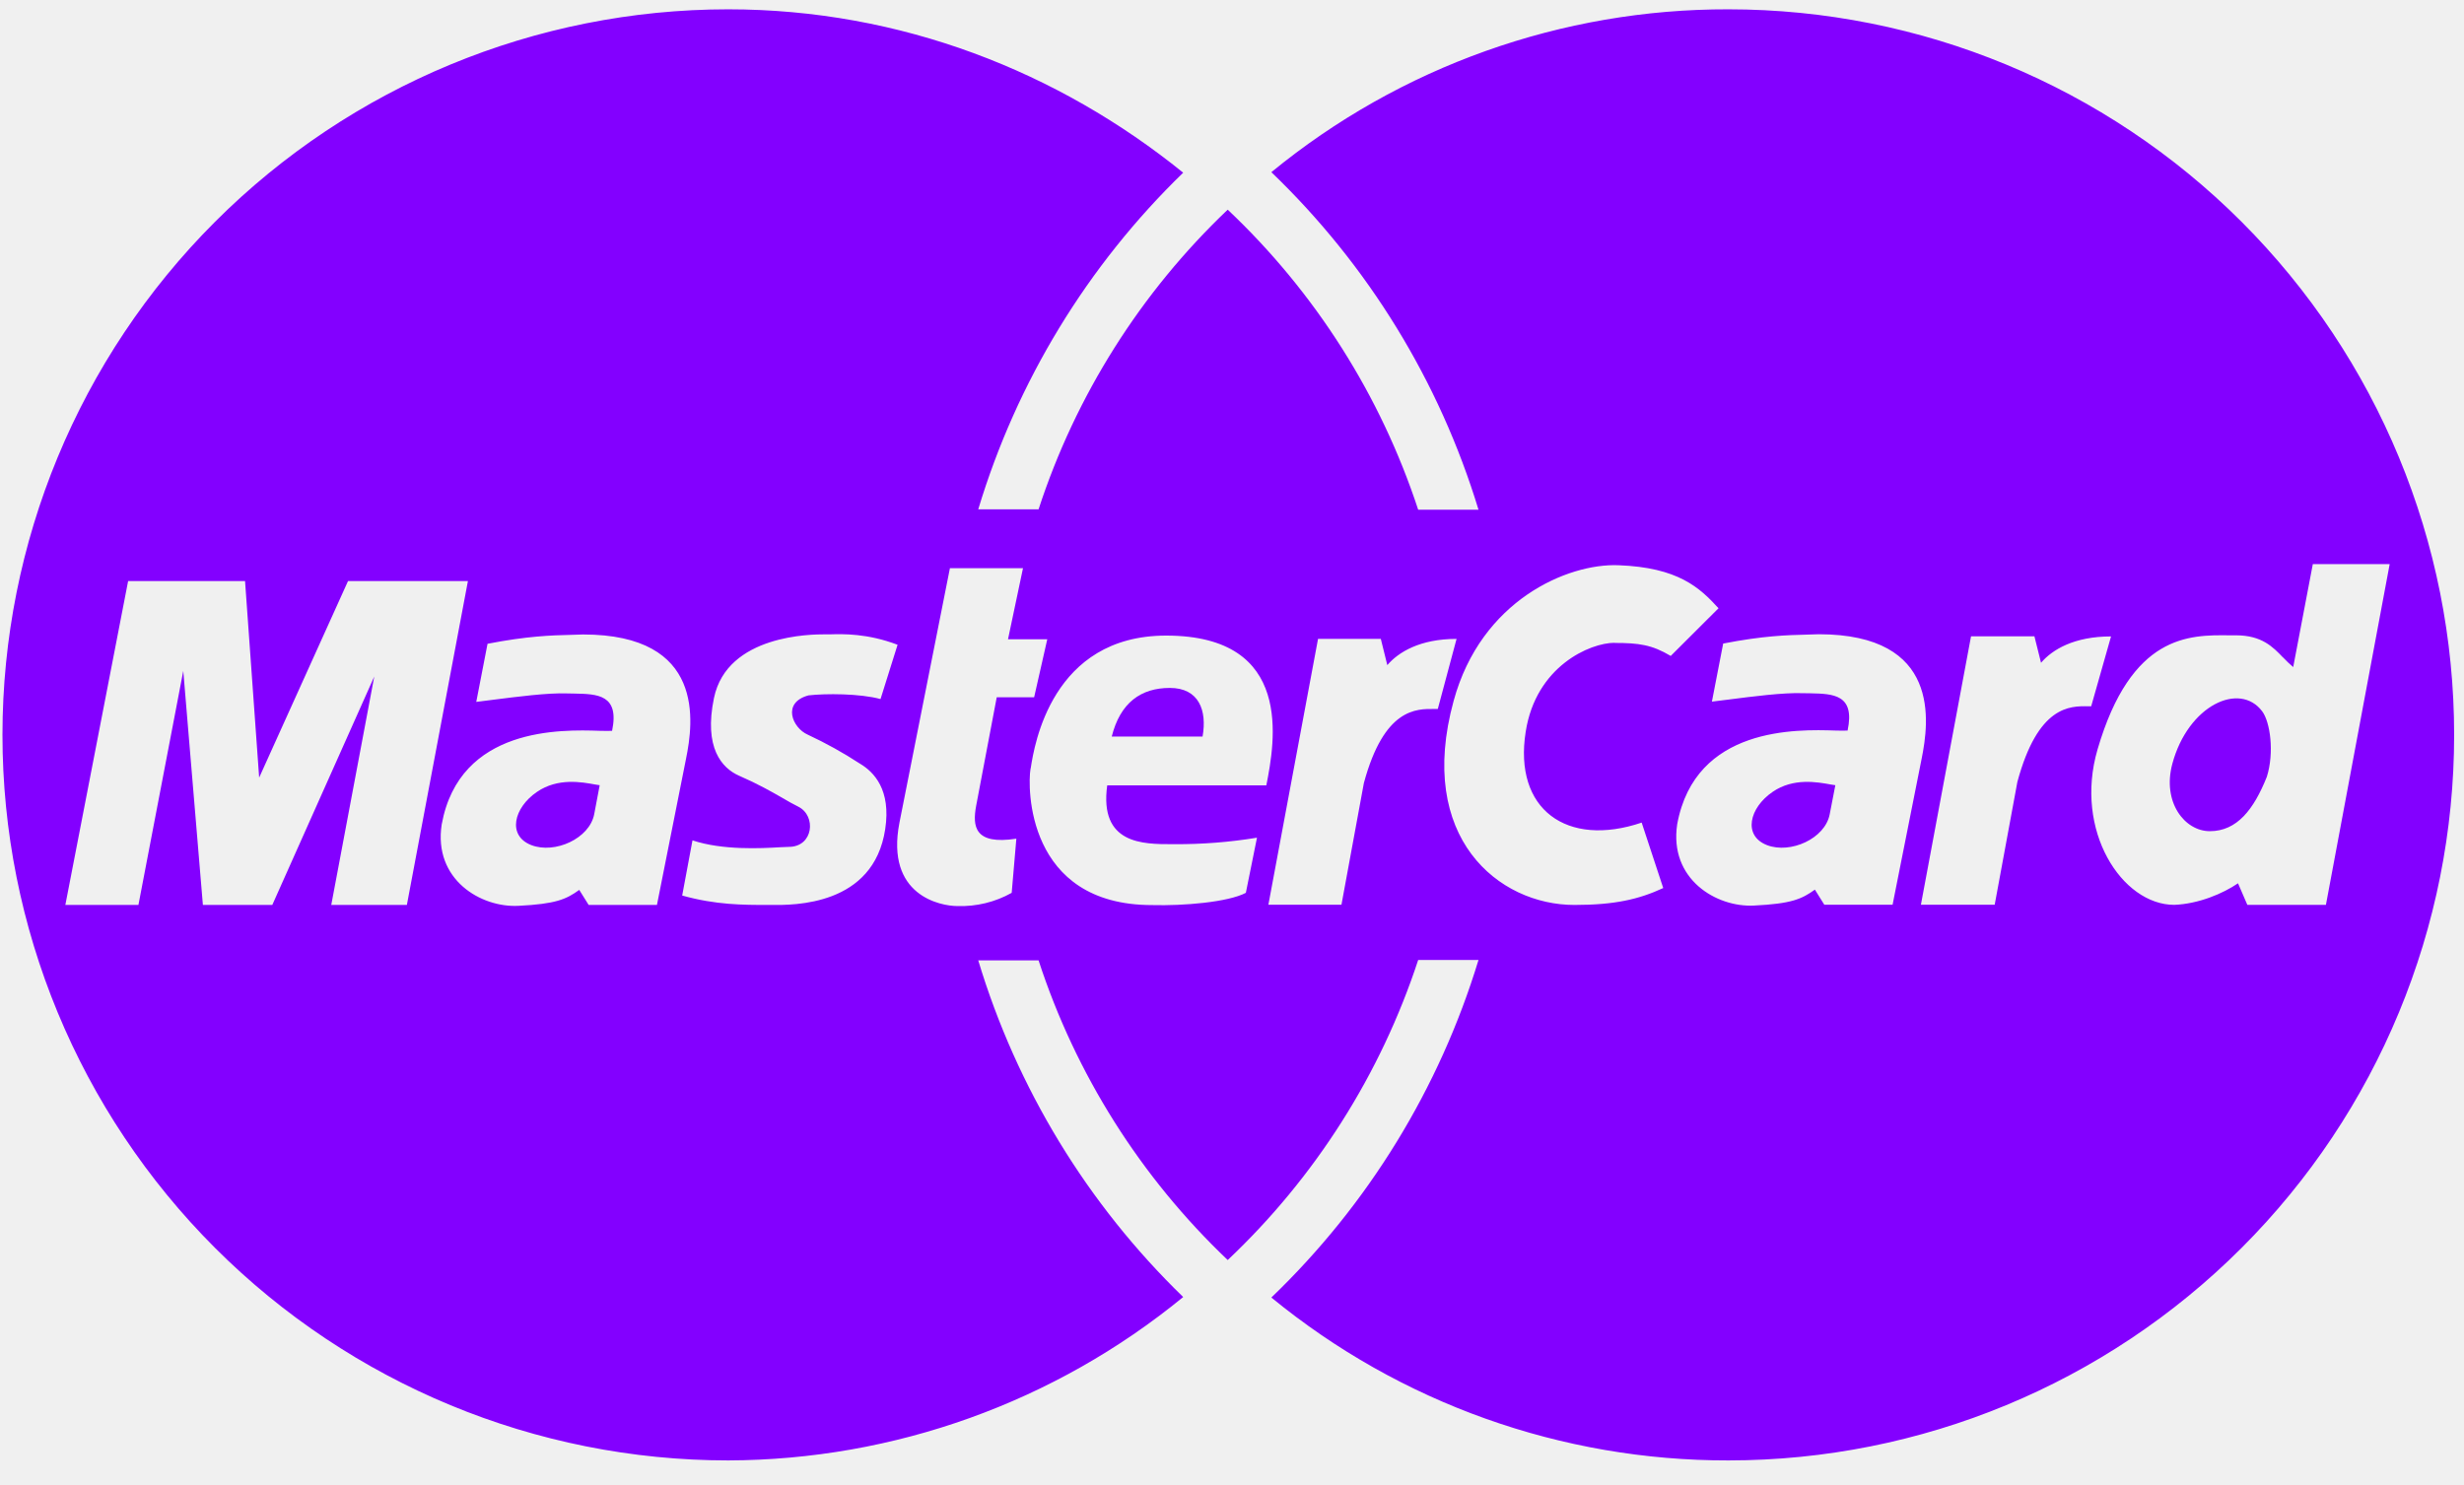
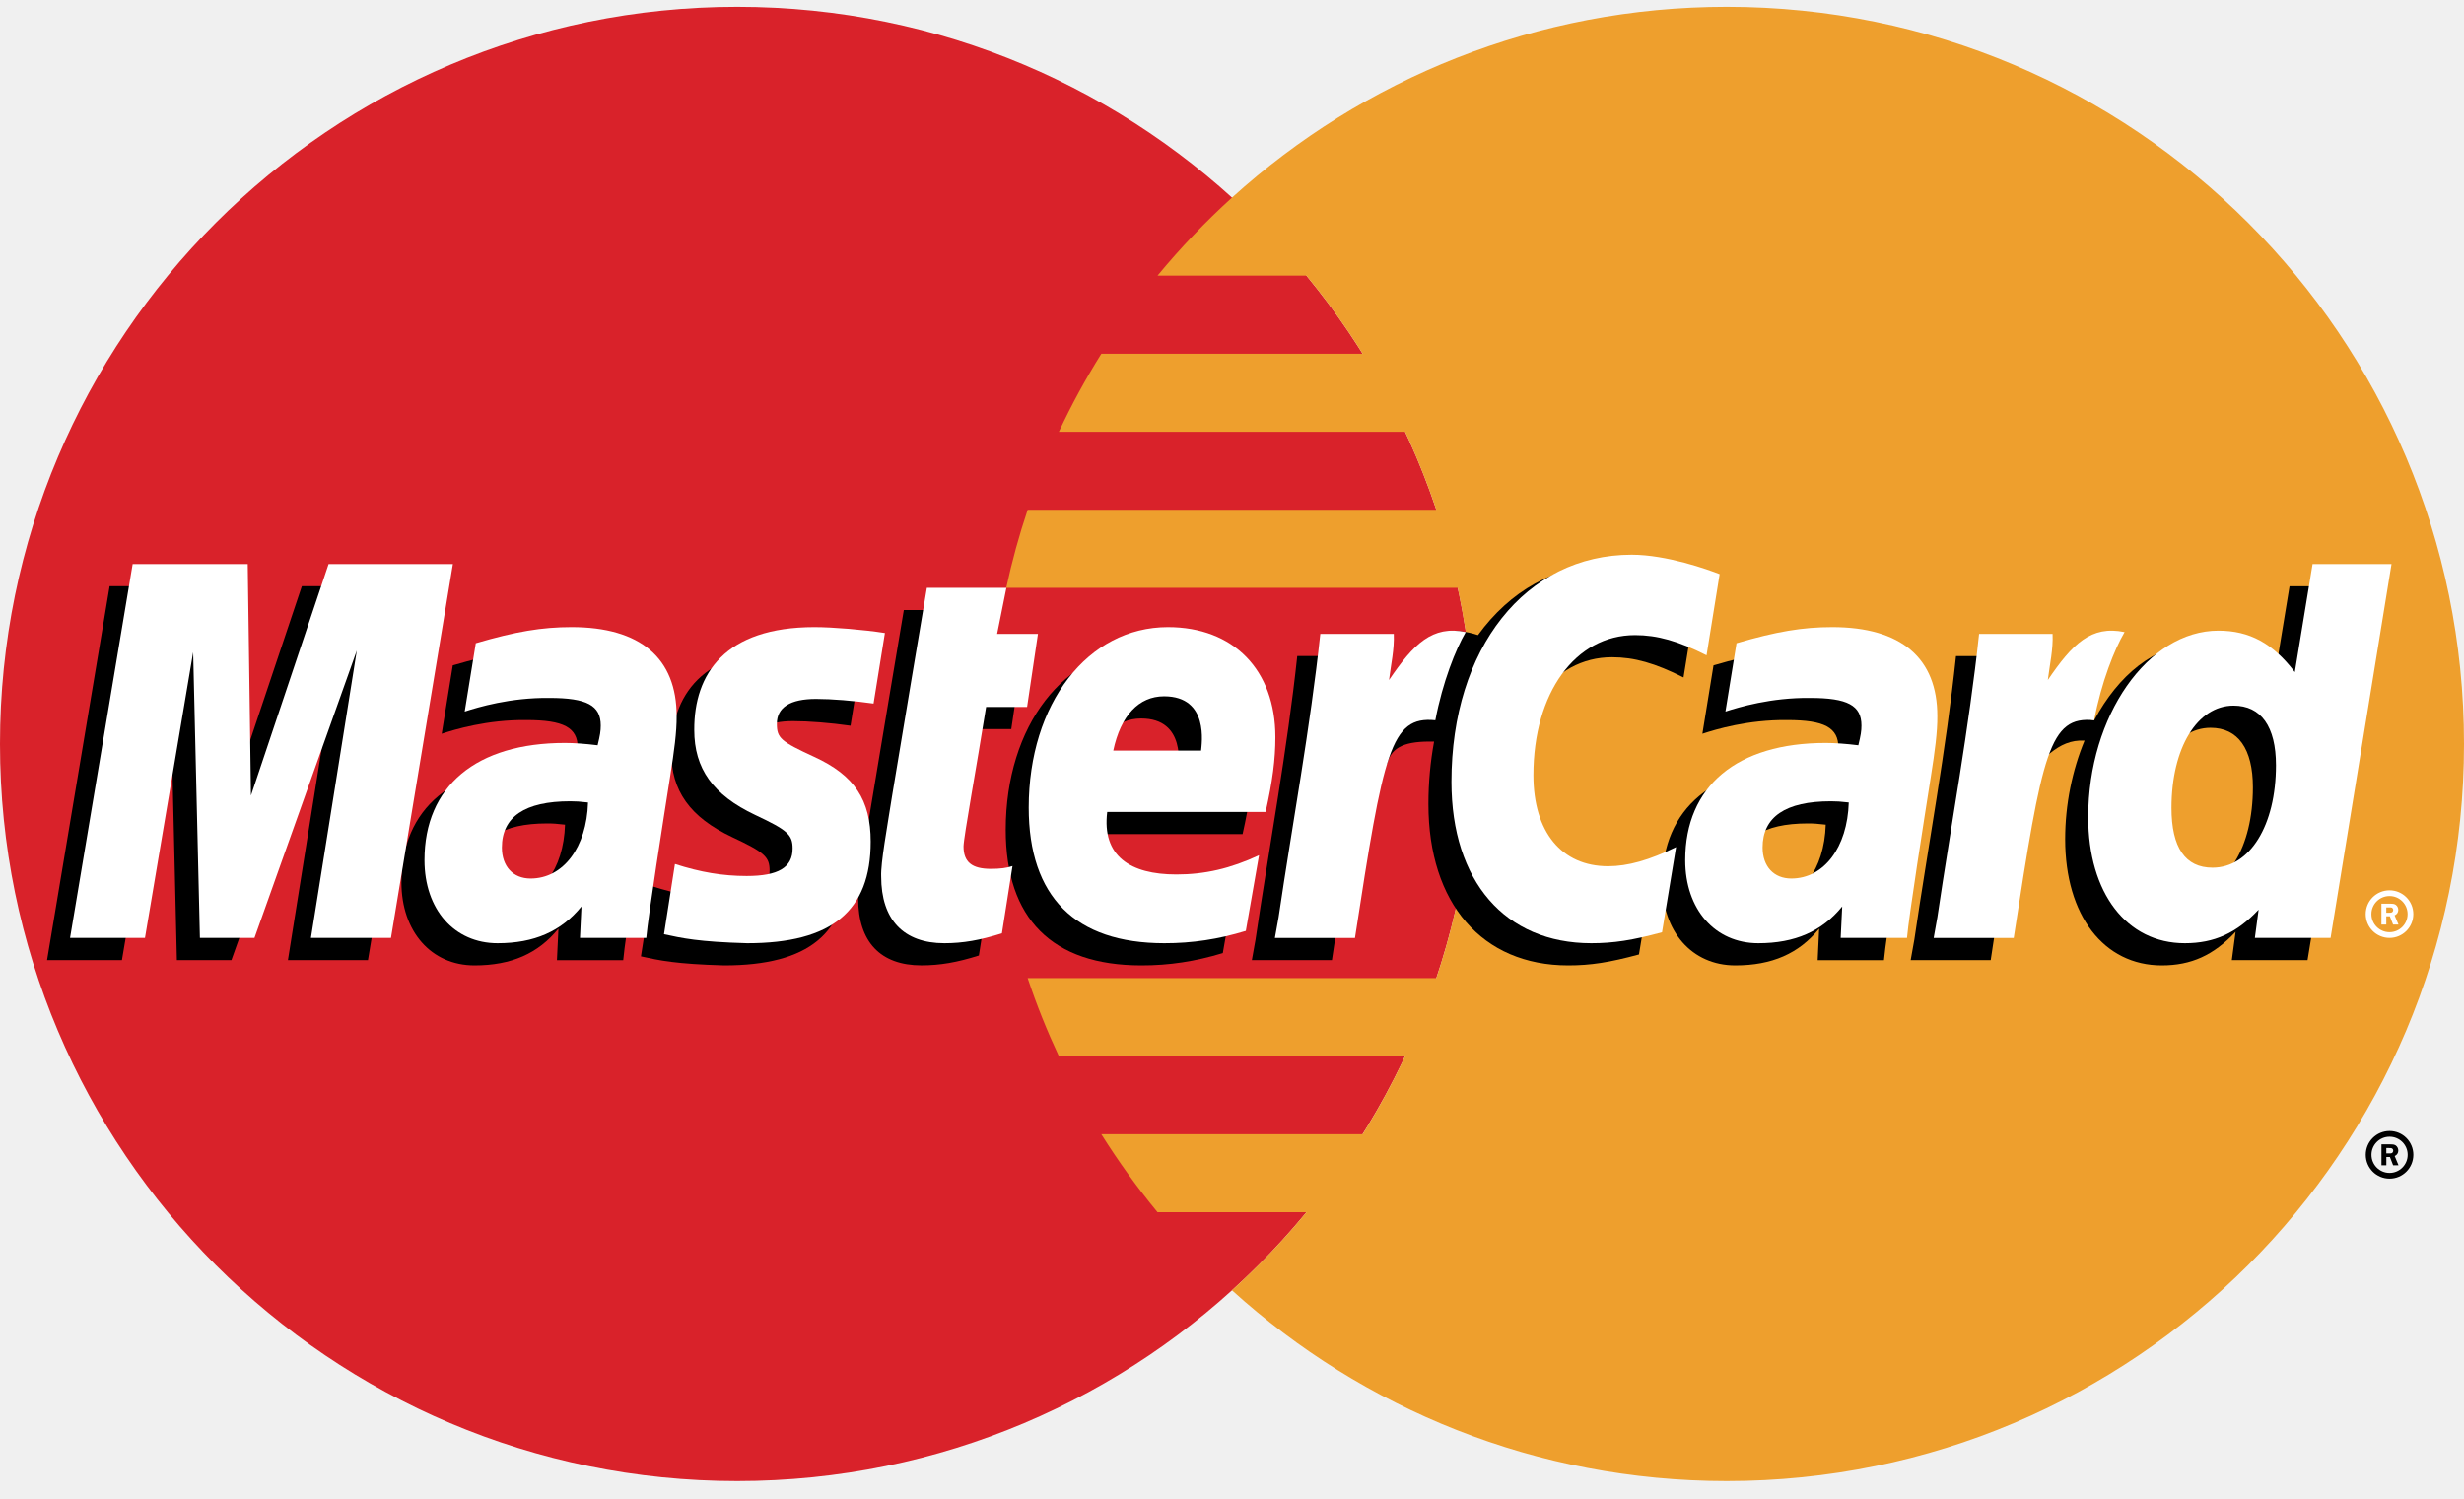
- <svg xmlns="http://www.w3.org/2000/svg" width="73" height="44" viewBox="0 0 73 44" fill="none">
-   <g id="Group 1437256066">
-     <path id="Vector" d="M32.937 21.826H35.628C35.766 21.049 35.519 20.385 34.658 20.385C33.797 20.385 33.187 20.828 32.937 21.826ZM17.767 23.268L17.633 23.247C17.233 23.174 16.529 23.043 15.911 23.464C15.217 23.936 15.021 24.765 15.744 25.044C16.438 25.309 17.462 24.852 17.604 24.129L17.767 23.268ZM67.159 23.018C67.384 22.299 67.26 21.398 67.021 21.078C66.356 20.192 64.827 20.893 64.359 22.633C64.054 23.769 64.722 24.63 65.47 24.63C66.273 24.63 66.77 23.991 67.159 23.018ZM54.375 23.268L54.241 23.247C53.841 23.174 53.133 23.043 52.519 23.464C51.825 23.936 51.629 24.765 52.352 25.044C53.046 25.309 54.07 24.852 54.208 24.129L54.375 23.268Z" fill="#8300FF" />
-     <path id="Vector_2" d="M51.208 0.276C56.91 0.276 62.379 2.541 66.411 6.573C70.443 10.605 72.708 16.073 72.708 21.776C72.708 27.478 70.443 32.946 66.411 36.978C62.379 41.01 56.91 43.276 51.208 43.276C46.271 43.286 41.483 41.58 37.666 38.449C40.533 35.695 42.646 32.251 43.803 28.447H42.016C40.904 31.834 38.964 34.89 36.373 37.338C33.797 34.888 31.871 31.837 30.769 28.458H28.982C30.124 32.246 32.214 35.68 35.054 38.434C31.252 41.552 26.49 43.262 21.573 43.276C15.871 43.276 10.402 41.01 6.37 36.978C2.338 32.946 0.073 27.478 0.073 21.776C0.073 16.073 2.338 10.605 6.37 6.573C10.402 2.541 15.871 0.276 21.573 0.276C26.694 0.276 31.361 2.128 35.054 5.117C32.214 7.871 30.124 11.305 28.982 15.093H30.769C31.871 11.714 33.797 8.663 36.373 6.213C38.964 8.661 40.904 11.717 42.016 15.104H43.803C42.646 11.3 40.533 7.856 37.666 5.102C41.484 1.97 46.273 0.264 51.212 0.276M58.395 18.856L56.91 26.809H59.096L59.768 23.17C60.378 20.911 61.319 20.918 61.871 20.929H61.955L62.543 18.859C61.45 18.859 60.803 19.248 60.469 19.64L60.273 18.856H58.395ZM30.308 16.836H28.143L26.647 24.38C26.229 26.54 27.867 26.849 28.365 26.849C28.927 26.867 29.483 26.732 29.973 26.457L30.111 24.852C28.866 25.044 28.808 24.488 28.92 23.878L29.53 20.661H30.638L31.027 18.943H29.864L30.308 16.836ZM34.549 18.834C31.161 18.834 30.642 22.091 30.54 22.745L30.529 22.796C30.445 23.297 30.391 26.82 34.135 26.82C35.051 26.845 36.38 26.736 36.91 26.457L37.24 24.823C36.434 24.955 35.617 25.02 34.8 25.015H34.727C33.863 25.015 32.563 25.019 32.803 23.272H37.517C37.771 21.993 38.352 18.834 34.549 18.834ZM26.592 19.106C25.695 18.765 24.969 18.787 24.595 18.797H24.439C24.072 18.797 21.544 18.797 21.152 20.686C20.847 22.157 21.384 22.763 21.9 22.988C22.445 23.225 22.833 23.446 23.164 23.635C23.333 23.737 23.496 23.826 23.651 23.904C24.195 24.176 24.097 25.095 23.371 25.095L23.109 25.106C22.55 25.139 21.41 25.2 20.516 24.902L20.211 26.537C21.21 26.816 22.013 26.816 22.761 26.816H22.844C23.516 26.824 25.884 26.845 26.226 24.568C26.403 23.406 25.895 22.876 25.477 22.629C24.982 22.305 24.463 22.018 23.927 21.768C23.483 21.572 23.149 20.824 23.952 20.606C24.453 20.548 25.477 20.548 26.087 20.715L26.592 19.106ZM13.863 17.218H10.311L7.678 23.043L7.26 17.218H3.796L1.936 26.816H4.101L5.43 19.88L6.011 26.816H8.067L11.088 20.047L9.814 26.816H12.054L13.863 17.218ZM14.11 20.799L14.633 20.733C15.287 20.65 16.235 20.526 16.801 20.548L17.019 20.552C17.698 20.566 18.359 20.581 18.134 21.656C18.059 21.66 17.938 21.66 17.771 21.656C16.634 21.619 13.616 21.529 13.086 24.43C12.835 26.065 14.248 26.9 15.359 26.842C16.467 26.787 16.776 26.649 17.161 26.37L17.44 26.816H19.463L20.324 22.487C20.545 21.409 20.905 18.801 17.273 18.801L16.924 18.812C16.336 18.826 15.617 18.848 14.444 19.077L14.11 20.799ZM47.834 19.052C48.557 19.052 48.942 19.106 49.498 19.437L50.914 18.024C50.358 17.414 49.719 16.814 47.947 16.749C46.447 16.691 43.879 17.784 43.066 20.77C41.955 24.819 44.395 26.816 46.643 26.816C47.834 26.816 48.557 26.649 49.276 26.315L48.637 24.376C46.422 25.124 44.838 23.987 45.201 21.685C45.503 19.738 47.112 19.048 47.834 19.048M67.635 19.48C67.344 19.175 67.01 18.826 66.247 18.826H66.051C64.86 18.812 63.142 18.794 62.143 22.208C61.439 24.616 62.866 26.813 64.417 26.813C65.14 26.784 65.859 26.479 66.305 26.174L66.581 26.813H68.909L70.798 16.716H68.521L67.94 19.767C67.832 19.676 67.731 19.579 67.635 19.477M50.718 20.791L51.241 20.726C51.895 20.642 52.839 20.519 53.409 20.541L53.627 20.544C54.306 20.559 54.967 20.573 54.738 21.648C54.666 21.653 54.545 21.653 54.375 21.648C53.242 21.612 50.224 21.521 49.69 24.423C49.443 26.057 50.856 26.893 51.967 26.834C53.075 26.78 53.38 26.642 53.769 26.362L54.048 26.809H56.071L56.932 22.48C57.15 21.401 57.513 18.794 53.881 18.794L53.533 18.805C52.944 18.819 52.225 18.841 51.052 19.07L50.718 20.791ZM39.049 18.932L37.578 26.809H39.743L40.407 23.203C41.007 20.987 41.955 21.002 42.499 21.009H42.597L43.153 18.932C42.074 18.932 41.435 19.32 41.101 19.709L40.909 18.932H39.049Z" fill="#8300FF" />
+ <svg xmlns="http://www.w3.org/2000/svg" width="74" height="45" viewBox="0 0 74 45" fill="none">
+   <g id="Page-1">
+     <g id="mastercard">
+       <path id="Fill-1" d="M44.278 22.344C44.278 34.571 34.365 44.483 22.138 44.483C9.911 44.483 0 34.571 0 22.344C0 10.117 9.911 0.205 22.138 0.205C34.365 0.205 44.278 10.117 44.278 22.344Z" fill="#D9222A" />
+       <path id="Fill-2" d="M51.86 0.205C46.14 0.205 40.928 2.375 36.999 5.936C36.199 6.662 35.451 7.445 34.763 8.279H39.236C39.848 9.022 40.411 9.805 40.924 10.624H33.076C32.605 11.377 32.178 12.159 31.8 12.968H42.199C42.554 13.728 42.867 14.509 43.136 15.312H30.863C30.607 16.075 30.392 16.857 30.22 17.656H43.779C44.104 19.167 44.277 20.735 44.277 22.344C44.277 24.802 43.876 27.168 43.136 29.376H30.863C31.131 30.18 31.445 30.962 31.8 31.721H42.199C41.819 32.53 41.394 33.312 40.923 34.066H33.075C33.588 34.883 34.152 35.666 34.763 36.408H39.235C38.548 37.243 37.8 38.028 36.999 38.753C40.928 42.313 46.14 44.483 51.86 44.483C64.087 44.483 74 34.571 74 22.344C74 10.118 64.087 0.205 51.86 0.205Z" fill="#EE9F2D" />
+       <path id="Fill-3" d="M71.049 34.684C71.049 34.289 71.369 33.969 71.764 33.969C72.159 33.969 72.479 34.289 72.479 34.684C72.479 35.079 72.159 35.4 71.764 35.4C71.369 35.4 71.049 35.079 71.049 34.684ZM71.764 35.228C72.064 35.228 72.308 34.984 72.308 34.684C72.308 34.383 72.064 34.141 71.764 34.141C71.463 34.141 71.221 34.384 71.221 34.684C71.221 34.984 71.463 35.228 71.764 35.228ZM71.667 34.999H71.521V34.37H71.786C71.842 34.37 71.898 34.37 71.947 34.401C71.998 34.436 72.027 34.496 72.027 34.559C72.027 34.63 71.985 34.695 71.918 34.721L72.033 34.999H71.871L71.775 34.75H71.668V34.999H71.667ZM71.667 34.642H71.749C71.779 34.642 71.811 34.645 71.838 34.63C71.862 34.614 71.874 34.585 71.874 34.558C71.874 34.534 71.86 34.506 71.839 34.494C71.813 34.478 71.773 34.481 71.746 34.481H71.667V34.642Z" fill="black" />
+       <path id="Fill-4" d="M16.969 24.768C16.717 24.739 16.606 24.731 16.433 24.731C15.07 24.731 14.381 25.198 14.381 26.121C14.381 26.689 14.717 27.051 15.242 27.051C16.222 27.051 16.927 26.119 16.969 24.768ZM18.717 28.838H16.726L16.771 27.891C16.164 28.639 15.354 28.995 14.252 28.995C12.95 28.995 12.056 27.977 12.056 26.5C12.056 24.277 13.61 22.98 16.276 22.98C16.549 22.98 16.898 23.004 17.256 23.05C17.33 22.749 17.35 22.62 17.35 22.458C17.35 21.853 16.931 21.627 15.808 21.627C14.633 21.614 13.663 21.907 13.265 22.038C13.29 21.887 13.598 19.984 13.598 19.984C14.795 19.633 15.585 19.5 16.474 19.5C18.538 19.5 19.631 20.427 19.629 22.178C19.633 22.648 19.555 23.227 19.434 23.988C19.226 25.311 18.778 28.146 18.717 28.838Z" fill="black" />
+       <path id="Fill-5" d="M11.051 28.837H8.647L10.024 20.205L6.95 28.837H5.312L5.11 20.254L3.662 28.837H1.413L3.292 17.607H6.748L6.957 23.893L9.065 17.607H12.909L11.051 28.837Z" fill="black" />
+       <path id="Fill-6" d="M54.831 24.768C54.58 24.739 54.468 24.731 54.295 24.731C52.934 24.731 52.244 25.198 52.244 26.121C52.244 26.689 52.58 27.051 53.105 27.051C54.084 27.051 54.79 26.119 54.831 24.768ZM56.58 28.838H54.589L54.634 27.891C54.027 28.639 53.216 28.995 52.115 28.995C50.812 28.995 49.92 27.977 49.92 26.5C49.92 24.277 51.473 22.98 54.14 22.98C54.412 22.98 54.761 23.004 55.118 23.05C55.193 22.749 55.212 22.62 55.212 22.458C55.212 21.853 54.794 21.627 53.671 21.627C52.495 21.614 51.527 21.907 51.127 22.038C51.152 21.887 51.461 19.984 51.461 19.984C52.659 19.633 53.448 19.5 54.336 19.5C56.401 19.5 57.494 20.427 57.492 22.178C57.496 22.648 57.419 23.227 57.297 23.988C57.09 25.311 56.641 28.146 56.58 28.838Z" fill="black" />
+       <path id="Fill-7" d="M29.398 28.698C28.741 28.906 28.228 28.994 27.672 28.994C26.443 28.994 25.773 28.288 25.773 26.988C25.755 26.585 25.949 25.523 26.102 24.554C26.241 23.701 27.144 18.322 27.144 18.322H29.533L29.254 19.704H30.697L30.371 21.899H28.923C28.645 23.636 28.25 25.8 28.246 26.086C28.246 26.557 28.497 26.763 29.069 26.763C29.343 26.763 29.555 26.735 29.716 26.676L29.398 28.698Z" fill="black" />
+       <path id="Fill-8" d="M36.724 28.625C35.903 28.875 35.111 28.997 34.272 28.995C31.598 28.992 30.204 27.595 30.204 24.921C30.204 21.799 31.977 19.5 34.385 19.5C36.354 19.5 37.612 20.787 37.612 22.805C37.612 23.475 37.526 24.129 37.318 25.052H32.56C32.399 26.376 33.247 26.928 34.637 26.928C35.492 26.928 36.263 26.752 37.121 26.353L36.724 28.625ZM35.381 23.21C35.394 23.02 35.634 21.58 34.269 21.58C33.508 21.58 32.964 22.16 32.743 23.21H35.381Z" fill="black" />
+       <path id="Fill-9" d="M20.159 22.592C20.159 23.747 20.719 24.544 21.989 25.142C22.962 25.599 23.113 25.735 23.113 26.149C23.113 26.719 22.684 26.976 21.733 26.976C21.016 26.976 20.349 26.864 19.579 26.615C19.579 26.615 19.263 28.628 19.249 28.724C19.795 28.844 20.282 28.954 21.75 28.995C24.286 28.995 25.457 28.029 25.457 25.942C25.457 24.687 24.967 23.951 23.763 23.397C22.755 22.935 22.64 22.832 22.64 22.405C22.64 21.911 23.039 21.659 23.816 21.659C24.288 21.659 24.932 21.71 25.543 21.797L25.885 19.678C25.262 19.58 24.319 19.5 23.77 19.5C21.081 19.501 20.15 20.905 20.159 22.592Z" fill="black" />
+       <path id="Fill-10" d="M48.412 19.74C49.08 19.74 49.702 19.916 50.56 20.347L50.953 17.91C50.601 17.772 49.362 16.96 48.312 16.96C46.703 16.96 45.343 17.758 44.387 19.075C42.992 18.613 42.419 19.547 41.716 20.477L41.092 20.623C41.139 20.317 41.181 20.012 41.167 19.704H38.96C38.658 22.531 38.124 25.393 37.706 28.224L37.596 28.837H40.001C40.402 26.23 40.622 24.56 40.756 23.43L41.661 22.927C41.797 22.424 42.22 22.253 43.069 22.274C42.959 22.87 42.899 23.497 42.899 24.147C42.899 27.134 44.511 28.995 47.098 28.995C47.765 28.995 48.337 28.907 49.222 28.667L49.645 26.107C48.849 26.499 48.195 26.683 47.603 26.683C46.206 26.683 45.36 25.652 45.36 23.947C45.36 21.474 46.618 19.74 48.412 19.74Z" fill="black" />
+       <path id="Fill-12" d="M11.742 28.17H9.338L10.716 19.538L7.642 28.17H6.004L5.801 19.588L4.354 28.17H2.104L3.984 16.942H7.44L7.537 23.893L9.868 16.942H13.601L11.742 28.17Z" fill="white" />
+       <path id="Fill-11" d="M68.761 17.607L68.228 20.852C67.57 19.987 66.864 19.361 65.932 19.361C64.72 19.361 63.616 20.281 62.893 21.634C61.887 21.425 60.846 21.071 60.846 21.071L60.846 21.079C60.927 20.323 60.959 19.861 60.952 19.705H58.744C58.444 22.531 57.909 25.394 57.492 28.224L57.382 28.837H59.786C60.11 26.729 60.359 24.978 60.542 23.59C61.363 22.848 61.774 22.2 62.604 22.243C62.237 23.132 62.022 24.155 62.022 25.205C62.022 27.489 63.177 28.995 64.924 28.995C65.805 28.995 66.481 28.691 67.14 27.987L67.027 28.836H69.301L71.131 17.608H68.761V17.607ZM65.755 26.727C64.937 26.727 64.524 26.122 64.524 24.927C64.524 23.132 65.297 21.859 66.388 21.859C67.213 21.859 67.66 22.488 67.66 23.648C67.66 25.459 66.875 26.727 65.755 26.727Z" fill="black" />
+       <path id="Fill-13" d="M17.66 24.102C17.409 24.073 17.297 24.066 17.125 24.066C15.762 24.066 15.073 24.533 15.073 25.455C15.073 26.023 15.41 26.386 15.934 26.386C16.914 26.386 17.619 25.453 17.66 24.102ZM19.409 28.17H17.418L17.463 27.225C16.856 27.972 16.045 28.329 14.944 28.329C13.641 28.329 12.748 27.312 12.748 25.834C12.748 23.61 14.302 22.314 16.969 22.314C17.241 22.314 17.59 22.339 17.948 22.384C18.022 22.083 18.042 21.954 18.042 21.791C18.042 21.186 17.623 20.962 16.501 20.962C15.324 20.948 14.355 21.242 13.956 21.371C13.982 21.22 14.289 19.319 14.289 19.319C15.487 18.967 16.277 18.835 17.166 18.835C19.23 18.835 20.323 19.762 20.321 21.512C20.325 21.983 20.247 22.561 20.126 23.322C19.918 24.644 19.47 27.481 19.409 28.17Z" fill="white" />
+       <path id="Fill-14" d="M51.645 17.244L51.252 19.682C50.395 19.251 49.772 19.075 49.105 19.075C47.31 19.075 46.052 20.809 46.052 23.282C46.052 24.986 46.898 26.017 48.295 26.017C48.887 26.017 49.54 25.833 50.337 25.441L49.915 28C49.029 28.241 48.457 28.329 47.79 28.329C45.203 28.329 43.591 26.469 43.591 23.481C43.591 19.466 45.818 16.661 49.004 16.661C50.053 16.661 51.293 17.106 51.645 17.244Z" fill="white" />
+       <path id="Fill-15" d="M55.523 24.102C55.271 24.073 55.16 24.066 54.987 24.066C53.625 24.066 52.935 24.533 52.935 25.455C52.935 26.023 53.272 26.386 53.797 26.386C54.776 26.386 55.482 25.453 55.523 24.102ZM57.272 28.17H55.28L55.326 27.225C54.718 27.972 53.907 28.329 52.807 28.329C51.504 28.329 50.611 27.312 50.611 25.834C50.611 23.61 52.165 22.314 54.831 22.314C55.104 22.314 55.453 22.339 55.81 22.384C55.884 22.083 55.904 21.954 55.904 21.791C55.904 21.186 55.486 20.962 54.363 20.962C53.187 20.948 52.218 21.242 51.819 21.371C51.844 21.22 52.152 19.319 52.152 19.319C53.35 18.967 54.14 18.835 55.028 18.835C57.093 18.835 58.186 19.762 58.183 21.512C58.187 21.983 58.11 22.561 57.989 23.322C57.781 24.644 57.332 27.481 57.272 28.17Z" fill="white" />
+       <path id="Fill-16" d="M30.09 28.032C29.432 28.239 28.919 28.329 28.363 28.329C27.135 28.329 26.464 27.623 26.464 26.323C26.447 25.918 26.642 24.858 26.794 23.889C26.932 23.034 27.836 17.656 27.836 17.656H30.224L29.946 19.039H31.172L30.846 21.233H29.615C29.338 22.971 28.942 25.133 28.937 25.42C28.937 25.892 29.189 26.096 29.76 26.096C30.034 26.096 30.246 26.069 30.408 26.011L30.09 28.032Z" fill="white" />
+       <path id="Fill-17" d="M37.415 27.959C36.595 28.21 35.802 28.331 34.963 28.329C32.289 28.327 30.895 26.93 30.895 24.255C30.895 21.132 32.668 18.835 35.076 18.835C37.045 18.835 38.303 20.121 38.303 22.14C38.303 22.81 38.217 23.464 38.01 24.386H33.252C33.091 25.711 33.939 26.264 35.329 26.264C36.183 26.264 36.955 26.087 37.812 25.687L37.415 27.959ZM36.072 22.544C36.086 22.354 36.326 20.913 34.96 20.913C34.2 20.913 33.656 21.495 33.434 22.544H36.072Z" fill="white" />
+       <path id="Fill-18" d="M20.85 21.926C20.85 23.081 21.41 23.877 22.68 24.476C23.654 24.934 23.804 25.07 23.804 25.484C23.804 26.053 23.375 26.31 22.424 26.31C21.707 26.31 21.04 26.198 20.27 25.95C20.27 25.95 19.955 27.963 19.941 28.059C20.486 28.178 20.974 28.287 22.441 28.329C24.978 28.329 26.149 27.364 26.149 25.277C26.149 24.022 25.659 23.285 24.454 22.732C23.447 22.268 23.331 22.167 23.331 21.74C23.331 21.246 23.731 20.992 24.507 20.992C24.979 20.992 25.623 21.044 26.235 21.131L26.576 19.012C25.954 18.914 25.011 18.835 24.462 18.835C21.772 18.835 20.842 20.238 20.85 21.926Z" fill="white" />
+       <path id="Fill-19" d="M69.993 28.17H67.719L67.832 27.32C67.172 28.025 66.497 28.329 65.616 28.329C63.868 28.329 62.714 26.823 62.714 24.54C62.714 21.502 64.505 18.941 66.624 18.941C67.557 18.941 68.262 19.322 68.919 20.186L69.452 16.942H71.823L69.993 28.17ZM66.447 26.06C67.567 26.06 68.353 24.792 68.353 22.983C68.353 21.823 67.905 21.193 67.079 21.193C65.99 21.193 65.215 22.465 65.215 24.261C65.215 25.456 65.629 26.06 66.447 26.06Z" fill="white" />
+       <path id="Fill-20" d="M59.437 19.039C59.136 21.866 58.601 24.728 58.183 27.557L58.073 28.171H60.477C61.337 22.587 61.545 21.496 62.893 21.633C63.108 20.49 63.508 19.489 63.806 18.984C62.799 18.774 62.237 19.343 61.501 20.424C61.559 19.956 61.665 19.503 61.644 19.039H59.437" fill="white" />
+       <path id="Fill-21" d="M39.652 19.039C39.35 21.866 38.816 24.728 38.398 27.557L38.288 28.171H40.693C41.552 22.587 41.76 21.496 43.107 21.633C43.323 20.49 43.723 19.489 44.02 18.984C43.014 18.774 42.451 19.343 41.716 20.424C41.774 19.956 41.879 19.503 41.859 19.039H39.652" fill="white" />
+       <path id="Fill-22" d="M71.048 27.455C71.048 27.059 71.368 26.74 71.763 26.74C72.158 26.74 72.478 27.059 72.478 27.455C72.478 27.849 72.158 28.17 71.763 28.17C71.368 28.17 71.048 27.849 71.048 27.455ZM71.763 27.998C72.064 27.998 72.306 27.755 72.306 27.455C72.306 27.155 72.064 26.912 71.763 26.912C71.463 26.912 71.219 27.155 71.219 27.455C71.219 27.755 71.463 27.998 71.763 27.998ZM71.666 27.768H71.52V27.141H71.785C71.84 27.141 71.897 27.142 71.945 27.172C71.997 27.207 72.026 27.267 72.026 27.329C72.026 27.4 71.984 27.466 71.916 27.492L72.032 27.768H71.87L71.773 27.52H71.666L71.666 27.768ZM71.666 27.413H71.747C71.777 27.413 71.81 27.415 71.837 27.4C71.861 27.385 71.873 27.356 71.873 27.328C71.873 27.305 71.859 27.277 71.838 27.263C71.813 27.249 71.771 27.253 71.744 27.253H71.666L71.666 27.413Z" fill="white" />
+     </g>
  </g>
</svg>
